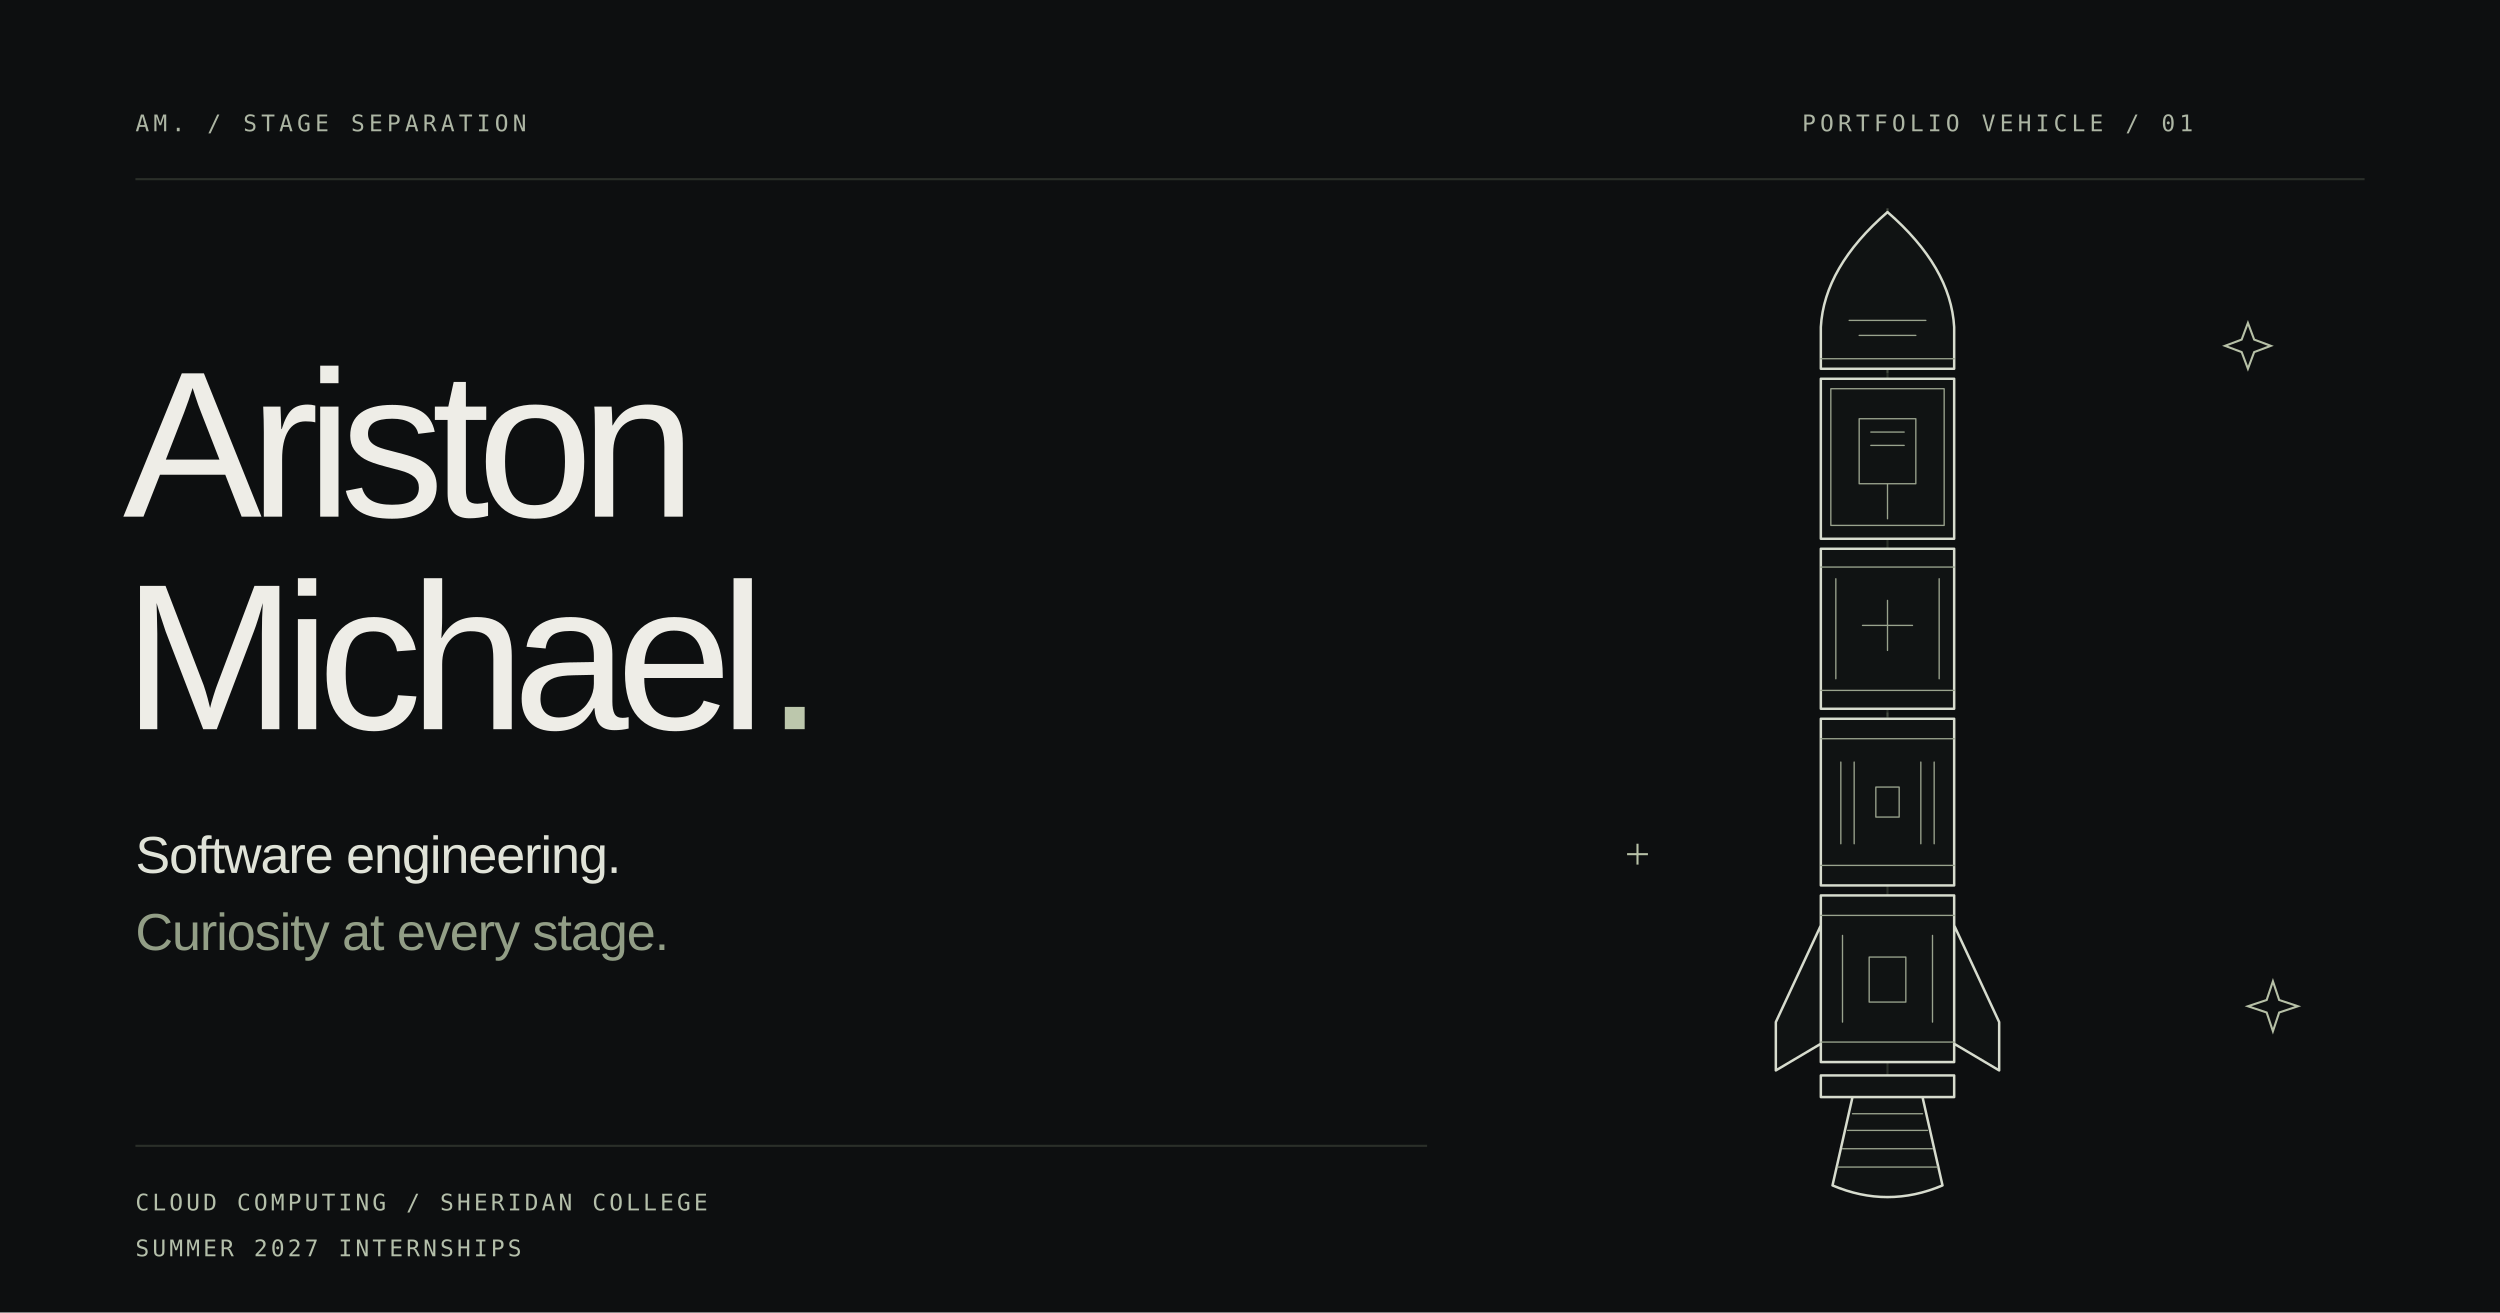
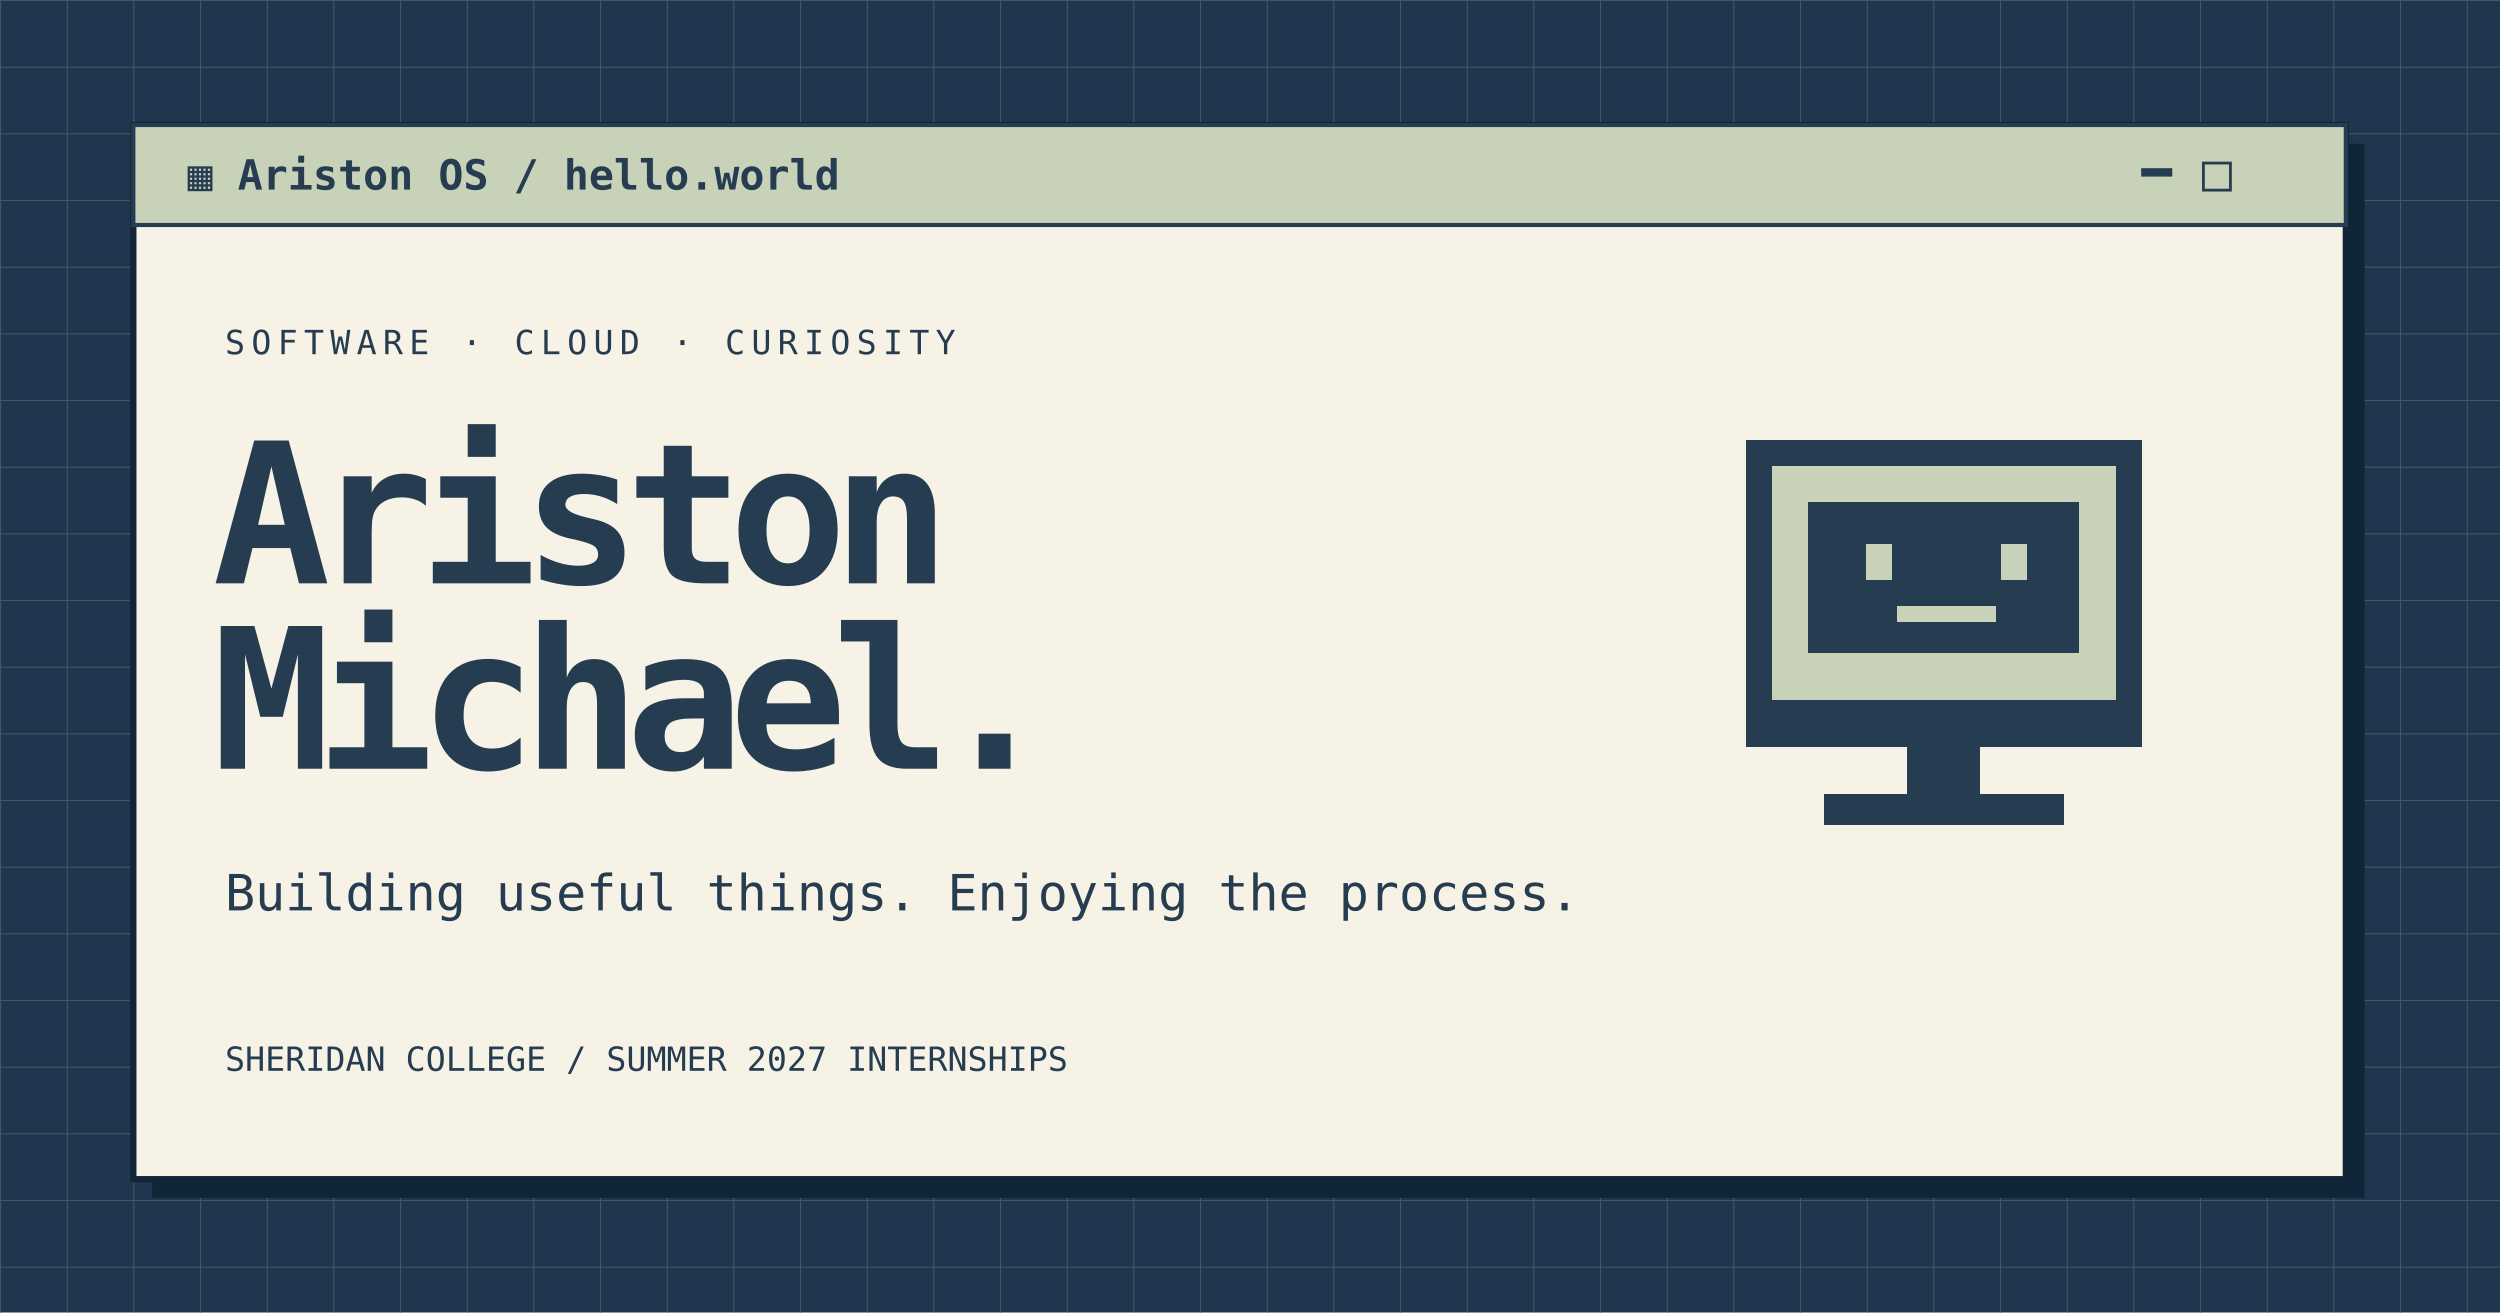
<svg xmlns="http://www.w3.org/2000/svg" width="1200" height="630" viewBox="0 0 1200 630">
-   <rect width="1200" height="630" fill="#0d0f10" />
-   <g fill="#adb6a4" font-family="monospace" font-size="11" letter-spacing="2">
-     <text x="65" y="63">AM. / STAGE SEPARATION</text>
-     <text x="865" y="63">PORTFOLIO VEHICLE / 01</text>
+   <defs>
+     <pattern id="grid" width="32" height="32" patternUnits="userSpaceOnUse">
+       <path d="M32 0H0v32" fill="none" stroke="#43576b" />
+     </pattern>
+   </defs>
+   <path fill="#20364e" d="M0 0h1200v630H0z" />
+   <path fill="url(#grid)" d="M0 0h1200v630H0z" />
+   <path fill="#112538" d="M73 69h1062v506H73z" />
+   <path fill="#f7f2e6" stroke="#112538" stroke-width="3" d="M64 60h1062v506H64z" />
+   <path fill="#c7d2b9" stroke="#263c50" stroke-width="2" d="M64 60h1062v48H64z" />
+   <g fill="#263c50" font-family="monospace">
+     <text x="90" y="91" font-size="20" font-weight="bold">▦ Ariston OS / hello.world</text>
+     <text x="1028" y="91" font-size="24">━ □</text>
+     <text x="108" y="170" font-size="16" letter-spacing="3">SOFTWARE · CLOUD · CURIOSITY</text>
+     <text x="102" y="280" font-size="94" font-weight="bold" letter-spacing="-7">Ariston</text>
+     <text x="102" y="369" font-size="94" font-weight="bold" letter-spacing="-7">Michael.</text>
+     <text x="108" y="437" font-size="24">Building useful things. Enjoying the process.</text>
+     <text x="108" y="514" font-size="16">SHERIDAN COLLEGE / SUMMER 2027 INTERNSHIPS</text>
  </g>
-   <path d="M65 86H1135M65 550H685M906 100V559" stroke="#727c674a" fill="none" />
-   <path d="M906 100V559" stroke="#a8b39b" stroke-dasharray="2 9" opacity=".2" />
-   <g font-family="Avenir Next, Arial, sans-serif" fill="#eeede7" font-weight="500" letter-spacing="-6">
-     <text x="59" y="248" font-size="100">Ariston</text>
-     <text x="59" y="350" font-size="100">Michael<tspan fill="#bcc7ac">.</tspan>
-     </text>
-   </g>
-   <g font-family="Avenir Next, Arial, sans-serif" font-size="25" letter-spacing="-.5">
-     <text x="65" y="419" fill="#e0e3d8">Software engineering.</text>
-     <text x="65" y="456" fill="#929e86">Curiosity at every stage.</text>
-   </g>
-   <g fill="#b4bfaa" font-family="monospace" font-size="11" letter-spacing="1.5">
-     <text x="65" y="581">CLOUD COMPUTING / SHERIDAN COLLEGE</text>
-     <text x="65" y="603">SUMMER 2027 INTERNSHIPS</text>
-   </g>
-   <g transform="translate(842 97) scale(.8)" stroke-linejoin="round" stroke-linecap="round">
-     <g fill="#101313" stroke="#d7dcce" stroke-width="1.5">
-       <path d="M40 100L40 75Q42 39 80 6Q118 39 120 75L120 100Z" />
-       <path d="M40 106H120V202H40ZM40 208H120V304H40ZM40 310H120V410H40ZM40 416H120V516H40ZM40 434L13 492V521L40 505M120 434L147 492V521L120 505M40 524H120V537H40ZM59 537H101L113 590Q80 604 47 590Z" />
-     </g>
-     <g fill="none" stroke="#99a38d" stroke-width=".8">
-       <path d="M57 71H103M63 80H97M40 94H120M46 112H114V194H46ZM63 130H97V169H63ZM70 138H90M70 146H90M80 169V190M40 219H120M40 293H120M49 226V286M111 226V286M65 254H95M80 239V269M40 322H120M40 398H120M52 336V385M60 336V385M100 336V385M108 336V385M73 351H87V369H73ZM40 428H120M40 504H120M53 440V492M107 440V492M69 453H91V480H69ZM59 547H101M56 557H104M53 568H107M50 579H110" />
-     </g>
-   </g>
-   <g fill="none" stroke="#b7c1a7" stroke-width="1">
-     <path d="M1079 155L1082 163L1090 166L1082 169L1079 177L1076 169L1068 166L1076 163Z" />
-     <path d="M781 410H791M786 405V415M1091 471L1094 480L1103 483L1094 486L1091 495L1088 486L1079 483L1088 480Z" />
+   <g transform="translate(838 211) scale(2.5)" shape-rendering="crispEdges">
+     <path d="M0 0h76v59H0z" fill="#263c50" />
+     <path d="M5 5h66v45H5z" fill="#c7d2b9" />
+     <path d="M12 12h52v29H12z" fill="#263c50" />
+     <path d="M23 20h5v7h-5zm26 0h5v7h-5zM29 32h19v3H29z" fill="#c7d2b9" />
+     <path d="M31 59h14v9H31zm-16 9h46v6H15z" fill="#263c50" />
  </g>
</svg>
